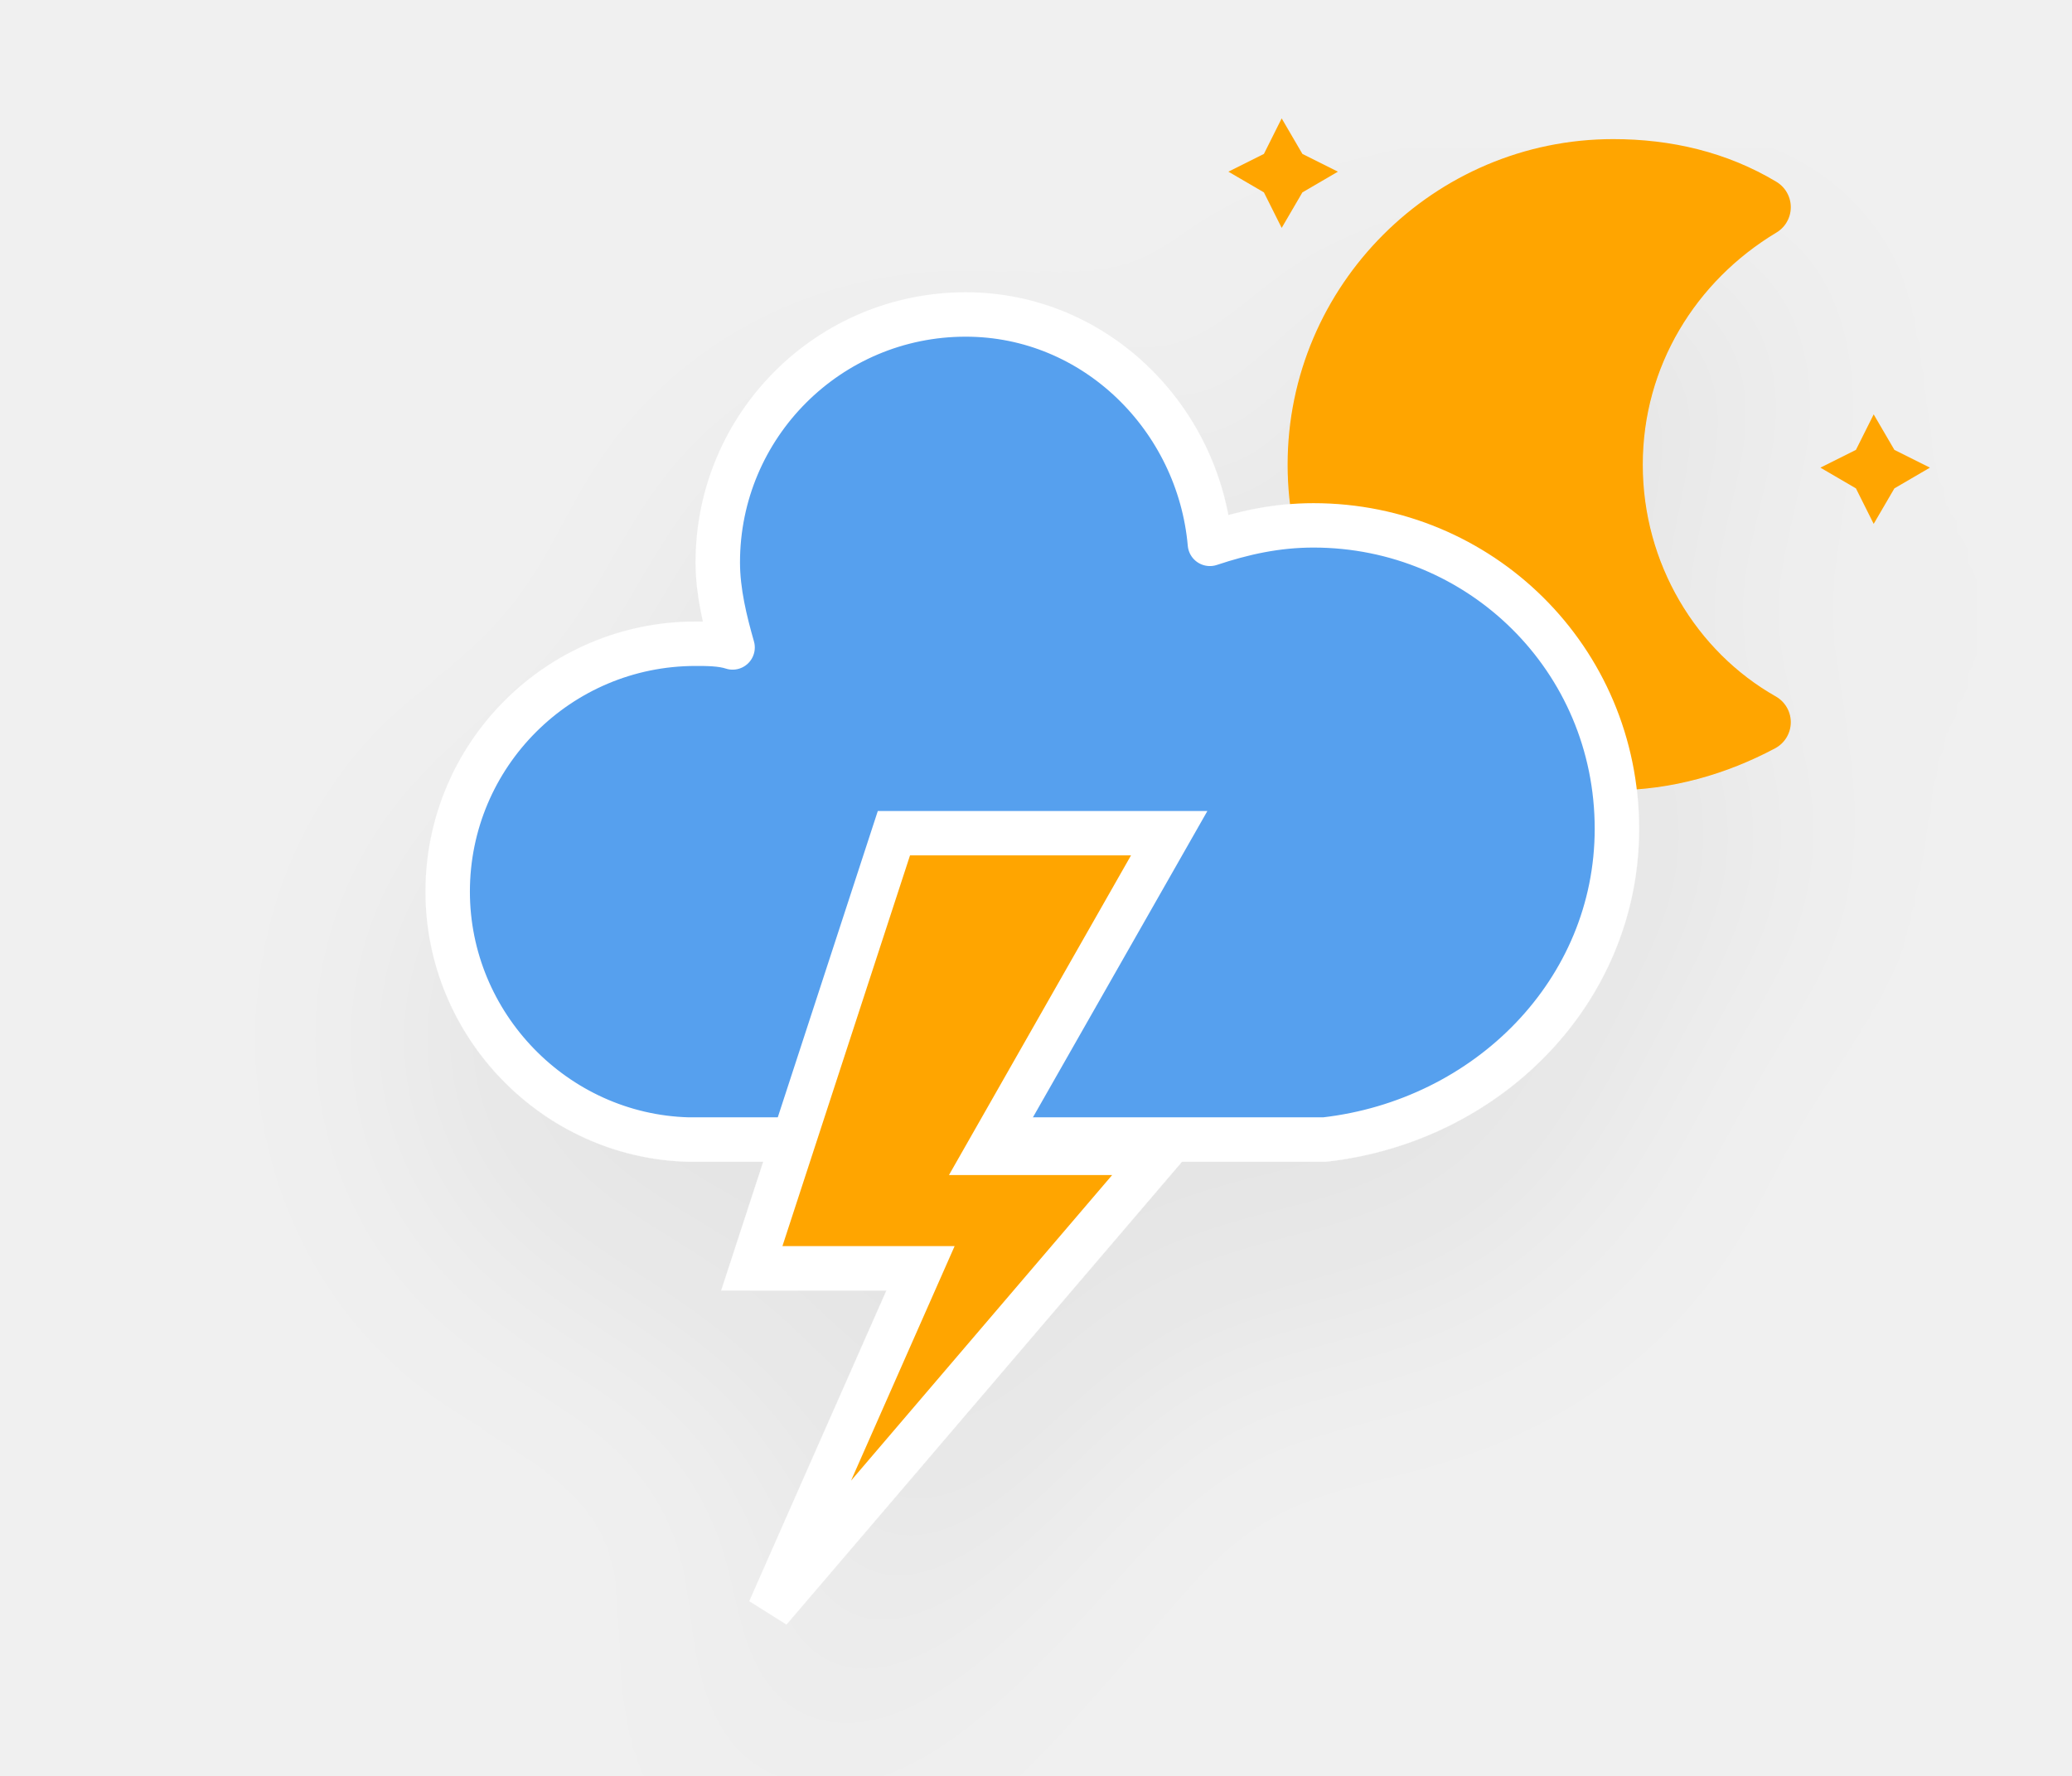
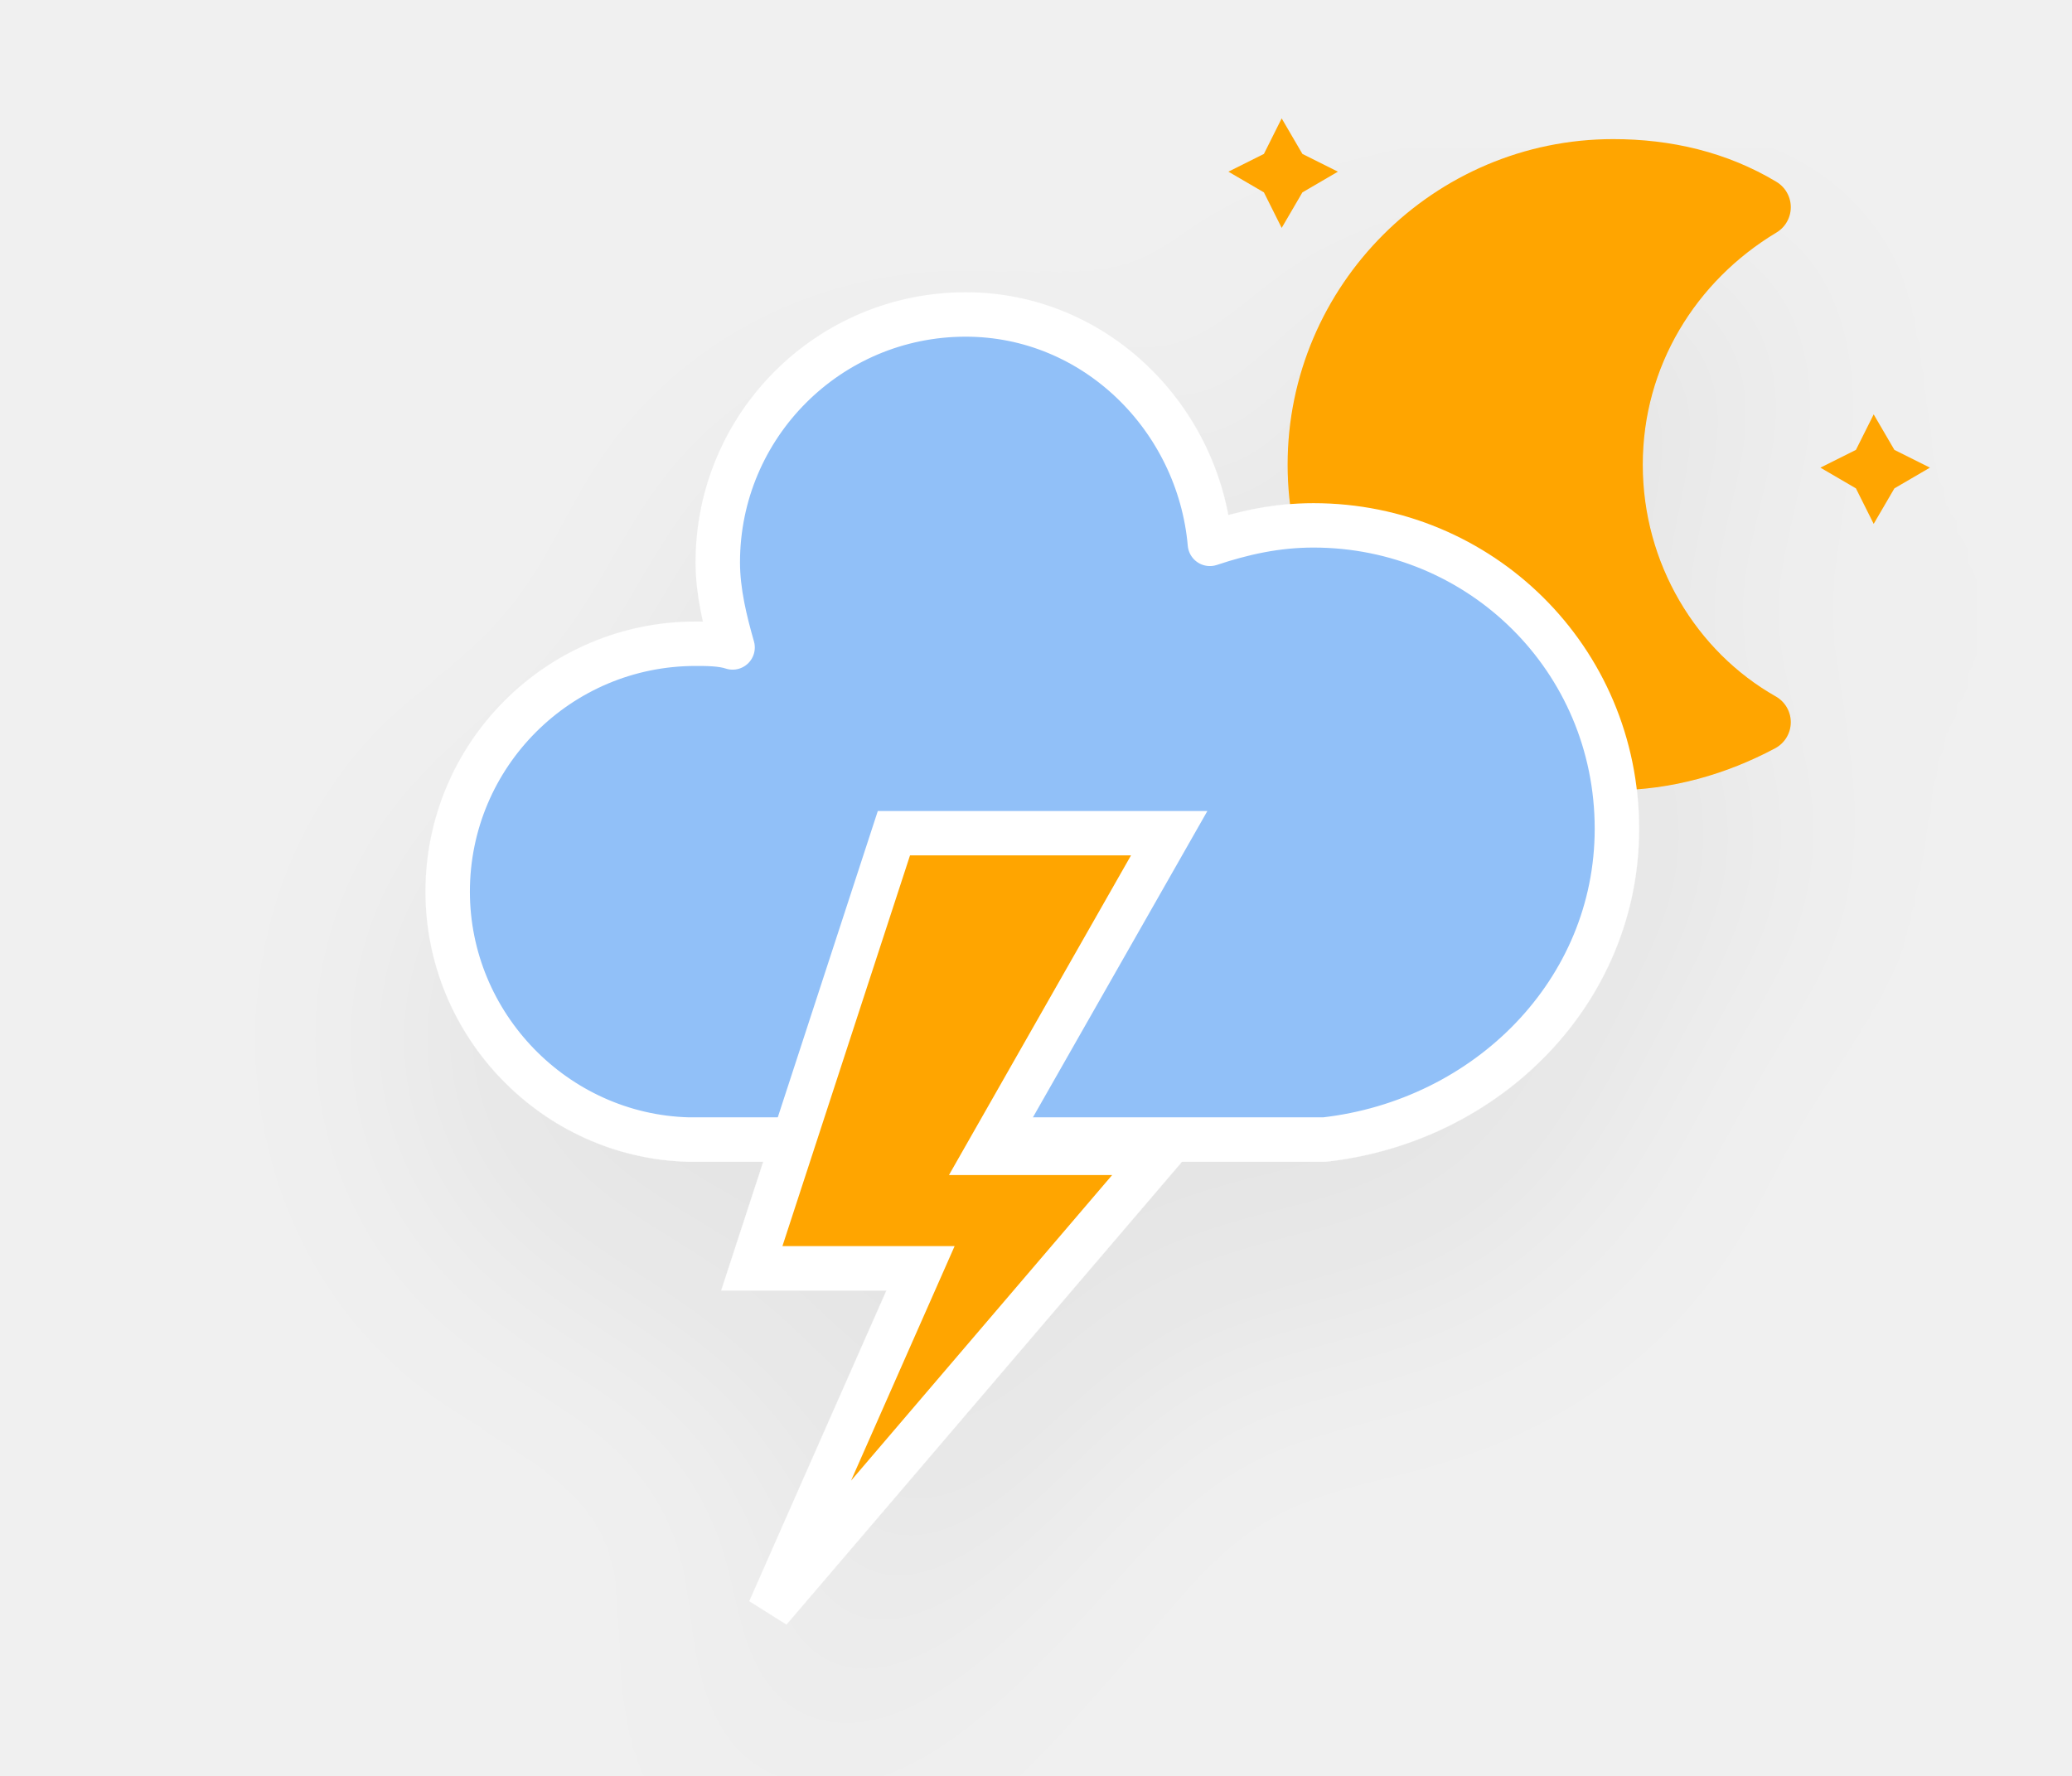
<svg xmlns="http://www.w3.org/2000/svg" width="56" height="48" version="1.1">
  <defs>
    <filter id="blur" x="-.207" y="-.198" width="1.403" height="1.477">
      <feGaussianBlur in="SourceAlpha" stdDeviation="3" />
      <feOffset dx="0" dy="4" result="offsetblur" />
      <feComponentTransfer>
        <feFuncA slope="0.05" type="linear" />
      </feComponentTransfer>
      <feMerge>
        <feMergeNode />
        <feMergeNode in="SourceGraphic" />
      </feMerge>
    </filter>
    <style type="text/css">
      
      /*
** CLOUDS
*/
-       @keyframes am-weather-cloud-3 {
+       @keyframes am-weather-cloud-1 {
        0% {
          -webkit-transform: translate(-5px, 0px);
          -moz-transform: translate(-5px, 0px);
          -ms-transform: translate(-5px, 0px);
          transform: translate(-5px, 0px);
        }

        50% {
          -webkit-transform: translate(10px, 0px);
          -moz-transform: translate(10px, 0px);
          -ms-transform: translate(10px, 0px);
          transform: translate(10px, 0px);
        }

        100% {
          -webkit-transform: translate(-5px, 0px);
          -moz-transform: translate(-5px, 0px);
          -ms-transform: translate(-5px, 0px);
          transform: translate(-5px, 0px);
        }
      }

-       .am-weather-cloud-3 {
-         -webkit-animation-name: am-weather-cloud-3;
-         -moz-animation-name: am-weather-cloud-3;
-         animation-name: am-weather-cloud-3;
+       .am-weather-cloud-1 {
+         -webkit-animation-name: am-weather-cloud-1;
+         -moz-animation-name: am-weather-cloud-1;
+         animation-name: am-weather-cloud-1;
        -webkit-animation-duration: 7s;
        -moz-animation-duration: 7s;
        animation-duration: 7s;
        -webkit-animation-timing-function: linear;
        -moz-animation-timing-function: linear;
        animation-timing-function: linear;
        -webkit-animation-iteration-count: infinite;
        -moz-animation-iteration-count: infinite;
        animation-iteration-count: infinite;
      }

      @keyframes am-weather-cloud-2 {
        0% {
          -webkit-transform: translate(0px, 0px);
          -moz-transform: translate(0px, 0px);
          -ms-transform: translate(0px, 0px);
          transform: translate(0px, 0px);
        }

        50% {
          -webkit-transform: translate(2px, 0px);
          -moz-transform: translate(2px, 0px);
          -ms-transform: translate(2px, 0px);
          transform: translate(2px, 0px);
        }

        100% {
          -webkit-transform: translate(0px, 0px);
          -moz-transform: translate(0px, 0px);
          -ms-transform: translate(0px, 0px);
          transform: translate(0px, 0px);
        }
      }

      .am-weather-cloud-2 {
        -webkit-animation-name: am-weather-cloud-2;
        -moz-animation-name: am-weather-cloud-2;
        animation-name: am-weather-cloud-2;
        -webkit-animation-duration: 3s;
        -moz-animation-duration: 3s;
        animation-duration: 3s;
        -webkit-animation-timing-function: linear;
        -moz-animation-timing-function: linear;
        animation-timing-function: linear;
        -webkit-animation-iteration-count: infinite;
        -moz-animation-iteration-count: infinite;
        animation-iteration-count: infinite;
-       }
- 
-       /*
- ** MOON
- */
-       @keyframes am-weather-moon {
-         0% {
-           -webkit-transform: rotate(0deg);
-           -moz-transform: rotate(0deg);
-           -ms-transform: rotate(0deg);
-           transform: rotate(0deg);
-         }
- 
-         50% {
-           -webkit-transform: rotate(15deg);
-           -moz-transform: rotate(15deg);
-           -ms-transform: rotate(15deg);
-           transform: rotate(15deg);
-         }
- 
-         100% {
-           -webkit-transform: rotate(0deg);
-           -moz-transform: rotate(0deg);
-           -ms-transform: rotate(0deg);
-           transform: rotate(0deg);
-         }
-       }
- 
-       .am-weather-moon {
-         -webkit-animation-name: am-weather-moon;
-         -moz-animation-name: am-weather-moon;
-         -ms-animation-name: am-weather-moon;
-         animation-name: am-weather-moon;
-         -webkit-animation-duration: 6s;
-         -moz-animation-duration: 6s;
-         -ms-animation-duration: 6s;
-         animation-duration: 6s;
-         -webkit-animation-timing-function: linear;
-         -moz-animation-timing-function: linear;
-         -ms-animation-timing-function: linear;
-         animation-timing-function: linear;
-         -webkit-animation-iteration-count: infinite;
-         -moz-animation-iteration-count: infinite;
-         -ms-animation-iteration-count: infinite;
-         animation-iteration-count: infinite;
-         -webkit-transform-origin: 12.5px 15.15px 0;
-         /* TODO FF CENTER ISSUE */
-         -moz-transform-origin: 12.5px 15.15px 0;
-         /* TODO FF CENTER ISSUE */
-         -ms-transform-origin: 12.5px 15.15px 0;
-         /* TODO FF CENTER ISSUE */
-         transform-origin: 12.5px 15.15px 0;
-         /* TODO FF CENTER ISSUE */
-       }
- 
-       @keyframes am-weather-moon-star-1 {
-         0% {
-           opacity: 0;
-         }
- 
-         100% {
-           opacity: 1;
-         }
-       }
- 
-       .am-weather-moon-star-1 {
-         -webkit-animation-name: am-weather-moon-star-1;
-         -moz-animation-name: am-weather-moon-star-1;
-         -ms-animation-name: am-weather-moon-star-1;
-         animation-name: am-weather-moon-star-1;
-         -webkit-animation-delay: 3s;
-         -moz-animation-delay: 3s;
-         -ms-animation-delay: 3s;
-         animation-delay: 3s;
-         -webkit-animation-duration: 5s;
-         -moz-animation-duration: 5s;
-         -ms-animation-duration: 5s;
-         animation-duration: 5s;
-         -webkit-animation-timing-function: linear;
-         -moz-animation-timing-function: linear;
-         -ms-animation-timing-function: linear;
-         animation-timing-function: linear;
-         -webkit-animation-iteration-count: 1;
-         -moz-animation-iteration-count: 1;
-         -ms-animation-iteration-count: 1;
-         animation-iteration-count: 1;
-       }
- 
-       @keyframes am-weather-moon-star-2 {
-         0% {
-           opacity: 0;
-         }
- 
-         100% {
-           opacity: 1;
-         }
-       }
- 
-       .am-weather-moon-star-2 {
-         -webkit-animation-name: am-weather-moon-star-2;
-         -moz-animation-name: am-weather-moon-star-2;
-         -ms-animation-name: am-weather-moon-star-2;
-         animation-name: am-weather-moon-star-2;
-         -webkit-animation-delay: 5s;
-         -moz-animation-delay: 5s;
-         -ms-animation-delay: 5s;
-         animation-delay: 5s;
-         -webkit-animation-duration: 4s;
-         -moz-animation-duration: 4s;
-         -ms-animation-duration: 4s;
-         animation-duration: 4s;
-         -webkit-animation-timing-function: linear;
-         -moz-animation-timing-function: linear;
-         -ms-animation-timing-function: linear;
-         animation-timing-function: linear;
-         -webkit-animation-iteration-count: 1;
-         -moz-animation-iteration-count: 1;
-         -ms-animation-iteration-count: 1;
-         animation-iteration-count: 1;
      }

      /*
** STROKE
*/
      @keyframes am-weather-stroke {
        0% {
          -webkit-transform: translate(0.0px, 0.0px);
          -moz-transform: translate(0.0px, 0.0px);
          -ms-transform: translate(0.0px, 0.0px);
          transform: translate(0.0px, 0.0px);
        }

        2% {
          -webkit-transform: translate(0.3px, 0.0px);
          -moz-transform: translate(0.3px, 0.0px);
          -ms-transform: translate(0.3px, 0.0px);
          transform: translate(0.3px, 0.0px);
        }

        4% {
          -webkit-transform: translate(0.0px, 0.0px);
          -moz-transform: translate(0.0px, 0.0px);
          -ms-transform: translate(0.0px, 0.0px);
          transform: translate(0.0px, 0.0px);
        }

        6% {
          -webkit-transform: translate(0.5px, 0.4px);
          -moz-transform: translate(0.5px, 0.4px);
          -ms-transform: translate(0.5px, 0.4px);
          transform: translate(0.5px, 0.4px);
        }

        8% {
          -webkit-transform: translate(0.0px, 0.0px);
          -moz-transform: translate(0.0px, 0.0px);
          -ms-transform: translate(0.0px, 0.0px);
          transform: translate(0.0px, 0.0px);
        }

        10% {
          -webkit-transform: translate(0.3px, 0.0px);
          -moz-transform: translate(0.3px, 0.0px);
          -ms-transform: translate(0.3px, 0.0px);
          transform: translate(0.3px, 0.0px);
        }

        12% {
          -webkit-transform: translate(0.0px, 0.0px);
          -moz-transform: translate(0.0px, 0.0px);
          -ms-transform: translate(0.0px, 0.0px);
          transform: translate(0.0px, 0.0px);
        }

        14% {
          -webkit-transform: translate(0.3px, 0.0px);
          -moz-transform: translate(0.3px, 0.0px);
          -ms-transform: translate(0.3px, 0.0px);
          transform: translate(0.3px, 0.0px);
        }

        16% {
          -webkit-transform: translate(0.0px, 0.0px);
          -moz-transform: translate(0.0px, 0.0px);
          -ms-transform: translate(0.0px, 0.0px);
          transform: translate(0.0px, 0.0px);
        }

        18% {
          -webkit-transform: translate(0.3px, 0.0px);
          -moz-transform: translate(0.3px, 0.0px);
          -ms-transform: translate(0.3px, 0.0px);
          transform: translate(0.3px, 0.0px);
        }

        20% {
          -webkit-transform: translate(0.0px, 0.0px);
          -moz-transform: translate(0.0px, 0.0px);
          -ms-transform: translate(0.0px, 0.0px);
          transform: translate(0.0px, 0.0px);
        }

        22% {
          -webkit-transform: translate(1px, 0.0px);
          -moz-transform: translate(1px, 0.0px);
          -ms-transform: translate(1px, 0.0px);
          transform: translate(1px, 0.0px);
        }

        24% {
          -webkit-transform: translate(0.0px, 0.0px);
          -moz-transform: translate(0.0px, 0.0px);
          -ms-transform: translate(0.0px, 0.0px);
          transform: translate(0.0px, 0.0px);
        }

        26% {
          -webkit-transform: translate(-1px, 0.0px);
          -moz-transform: translate(-1px, 0.0px);
          -ms-transform: translate(-1px, 0.0px);
          transform: translate(-1px, 0.0px);

        }

        28% {
          -webkit-transform: translate(0.0px, 0.0px);
          -moz-transform: translate(0.0px, 0.0px);
          -ms-transform: translate(0.0px, 0.0px);
          transform: translate(0.0px, 0.0px);
        }

        40% {
          fill: orange;
          -webkit-transform: translate(0.0px, 0.0px);
          -moz-transform: translate(0.0px, 0.0px);
          -ms-transform: translate(0.0px, 0.0px);
          transform: translate(0.0px, 0.0px);
        }

        65% {
          fill: white;
          -webkit-transform: translate(-1px, 5.0px);
          -moz-transform: translate(-1px, 5.0px);
          -ms-transform: translate(-1px, 5.0px);
          transform: translate(-1px, 5.0px);
        }

        61% {
          fill: orange;
        }

        100% {
          -webkit-transform: translate(0.0px, 0.0px);
          -moz-transform: translate(0.0px, 0.0px);
          -ms-transform: translate(0.0px, 0.0px);
          transform: translate(0.0px, 0.0px);
        }
      }

      .am-weather-stroke {
        -webkit-animation-name: am-weather-stroke;
        -moz-animation-name: am-weather-stroke;
        animation-name: am-weather-stroke;
        -webkit-animation-duration: 1.11s;
        -moz-animation-duration: 1.11s;
        animation-duration: 1.11s;
        -webkit-animation-timing-function: linear;
        -moz-animation-timing-function: linear;
        animation-timing-function: linear;
        -webkit-animation-iteration-count: infinite;
        -moz-animation-iteration-count: infinite;
        animation-iteration-count: infinite;
      }
      
    </style>
  </defs>
  <g id="thunder" transform="translate(16,-2)" filter="url(#blur)">
    <g transform="matrix(.8 0 0 .8 16 4)">
      <g class="am-weather-moon-star-1" style="-moz-animation-delay:3s;-moz-animation-duration:5s;-moz-animation-iteration-count:1;-moz-animation-name:am-weather-moon-star-1;-moz-animation-timing-function:linear;-ms-animation-delay:3s;-ms-animation-duration:5s;-ms-animation-iteration-count:1;-ms-animation-name:am-weather-moon-star-1;-ms-animation-timing-function:linear;-webkit-animation-delay:3s;-webkit-animation-duration:5s;-webkit-animation-iteration-count:1;-webkit-animation-name:am-weather-moon-star-1;-webkit-animation-timing-function:linear">
        <polygon points="3.3 1.5 4 2.7 5.2 3.3 4 4 3.3 5.2 2.7 4 1.5 3.3 2.7 2.7" fill="#ffa500" stroke-miterlimit="10" />
      </g>
      <g class="am-weather-moon-star-2" style="-moz-animation-delay:5s;-moz-animation-duration:4s;-moz-animation-iteration-count:1;-moz-animation-name:am-weather-moon-star-2;-moz-animation-timing-function:linear;-ms-animation-delay:5s;-ms-animation-duration:4s;-ms-animation-iteration-count:1;-ms-animation-name:am-weather-moon-star-2;-ms-animation-timing-function:linear;-webkit-animation-delay:5s;-webkit-animation-duration:4s;-webkit-animation-iteration-count:1;-webkit-animation-name:am-weather-moon-star-2;-webkit-animation-timing-function:linear">
        <polygon transform="translate(20,10)" points="3.3 1.5 4 2.7 5.2 3.3 4 4 3.3 5.2 2.7 4 1.5 3.3 2.7 2.7" fill="#ffa500" stroke-miterlimit="10" />
      </g>
      <g class="am-weather-moon" style="-moz-animation-duration:6s;-moz-animation-iteration-count:infinite;-moz-animation-name:am-weather-moon;-moz-animation-timing-function:linear;-moz-transform-origin:12.5px 15.15px 0;-ms-animation-duration:6s;-ms-animation-iteration-count:infinite;-ms-animation-name:am-weather-moon;-ms-animation-timing-function:linear;-ms-transform-origin:12.5px 15.15px 0;-webkit-animation-duration:6s;-webkit-animation-iteration-count:infinite;-webkit-animation-name:am-weather-moon;-webkit-animation-timing-function:linear;-webkit-transform-origin:12.5px 15.15px 0">
        <path d="m14.5 13.2c0-3.7 2-6.9 5-8.7-1.5-0.9-3.2-1.3-5-1.3-5.5 0-10 4.5-10 10s4.5 10 10 10c1.8 0 3.5-0.5 5-1.3-3-1.7-5-5-5-8.7z" fill="#ffa500" stroke="#ffa500" stroke-linejoin="round" stroke-width="2" />
      </g>
    </g>
-     <g class="am-weather-cloud-3">
-       <path transform="translate(-20,-11)" d="m47.7 35.4c0-4.6-3.7-8.2-8.2-8.2-1 0-1.9 0.2-2.8 0.5-0.3-3.4-3.1-6.2-6.6-6.2-3.7 0-6.7 3-6.7 6.7 0 0.8 0.2 1.6 0.4 2.3-0.3-0.1-0.7-0.1-1-0.1-3.7 0-6.7 3-6.7 6.7 0 3.6 2.9 6.6 6.5 6.7h17.2c4.4-0.5 7.9-4 7.9-8.4z" fill="#57a0ee" stroke="#fff" stroke-linejoin="round" stroke-width="1.2" />
+     <g class="am-weather-cloud-1">
+       <path transform="translate(-20,-11)" d="m47.7 35.4c0-4.6-3.7-8.2-8.2-8.2-1 0-1.9 0.2-2.8 0.5-0.3-3.4-3.1-6.2-6.6-6.2-3.7 0-6.7 3-6.7 6.7 0 0.8 0.2 1.6 0.4 2.3-0.3-0.1-0.7-0.1-1-0.1-3.7 0-6.7 3-6.7 6.7 0 3.6 2.9 6.6 6.5 6.7h17.2c4.4-0.5 7.9-4 7.9-8.4z" fill="#91c0f8" stroke="#fff" stroke-linejoin="round" stroke-width="1.2" />
    </g>
    <g class="am-weather-lightning" transform="matrix(1.2,0,0,1.2,-9,28)">
      <polygon class="am-weather-stroke" points="11.1 6.9 14.3 -2.9 20.5 -2.9 16.4 4.3 20.3 4.3 11.5 14.6 14.9 6.9" fill="#ffa500" stroke="#fff" style="-moz-animation-duration:1.11s;-moz-animation-iteration-count:infinite;-moz-animation-name:am-weather-stroke;-moz-animation-timing-function:linear;-webkit-animation-duration:1.11s;-webkit-animation-iteration-count:infinite;-webkit-animation-name:am-weather-stroke;-webkit-animation-timing-function:linear" />
    </g>
  </g>
</svg>
